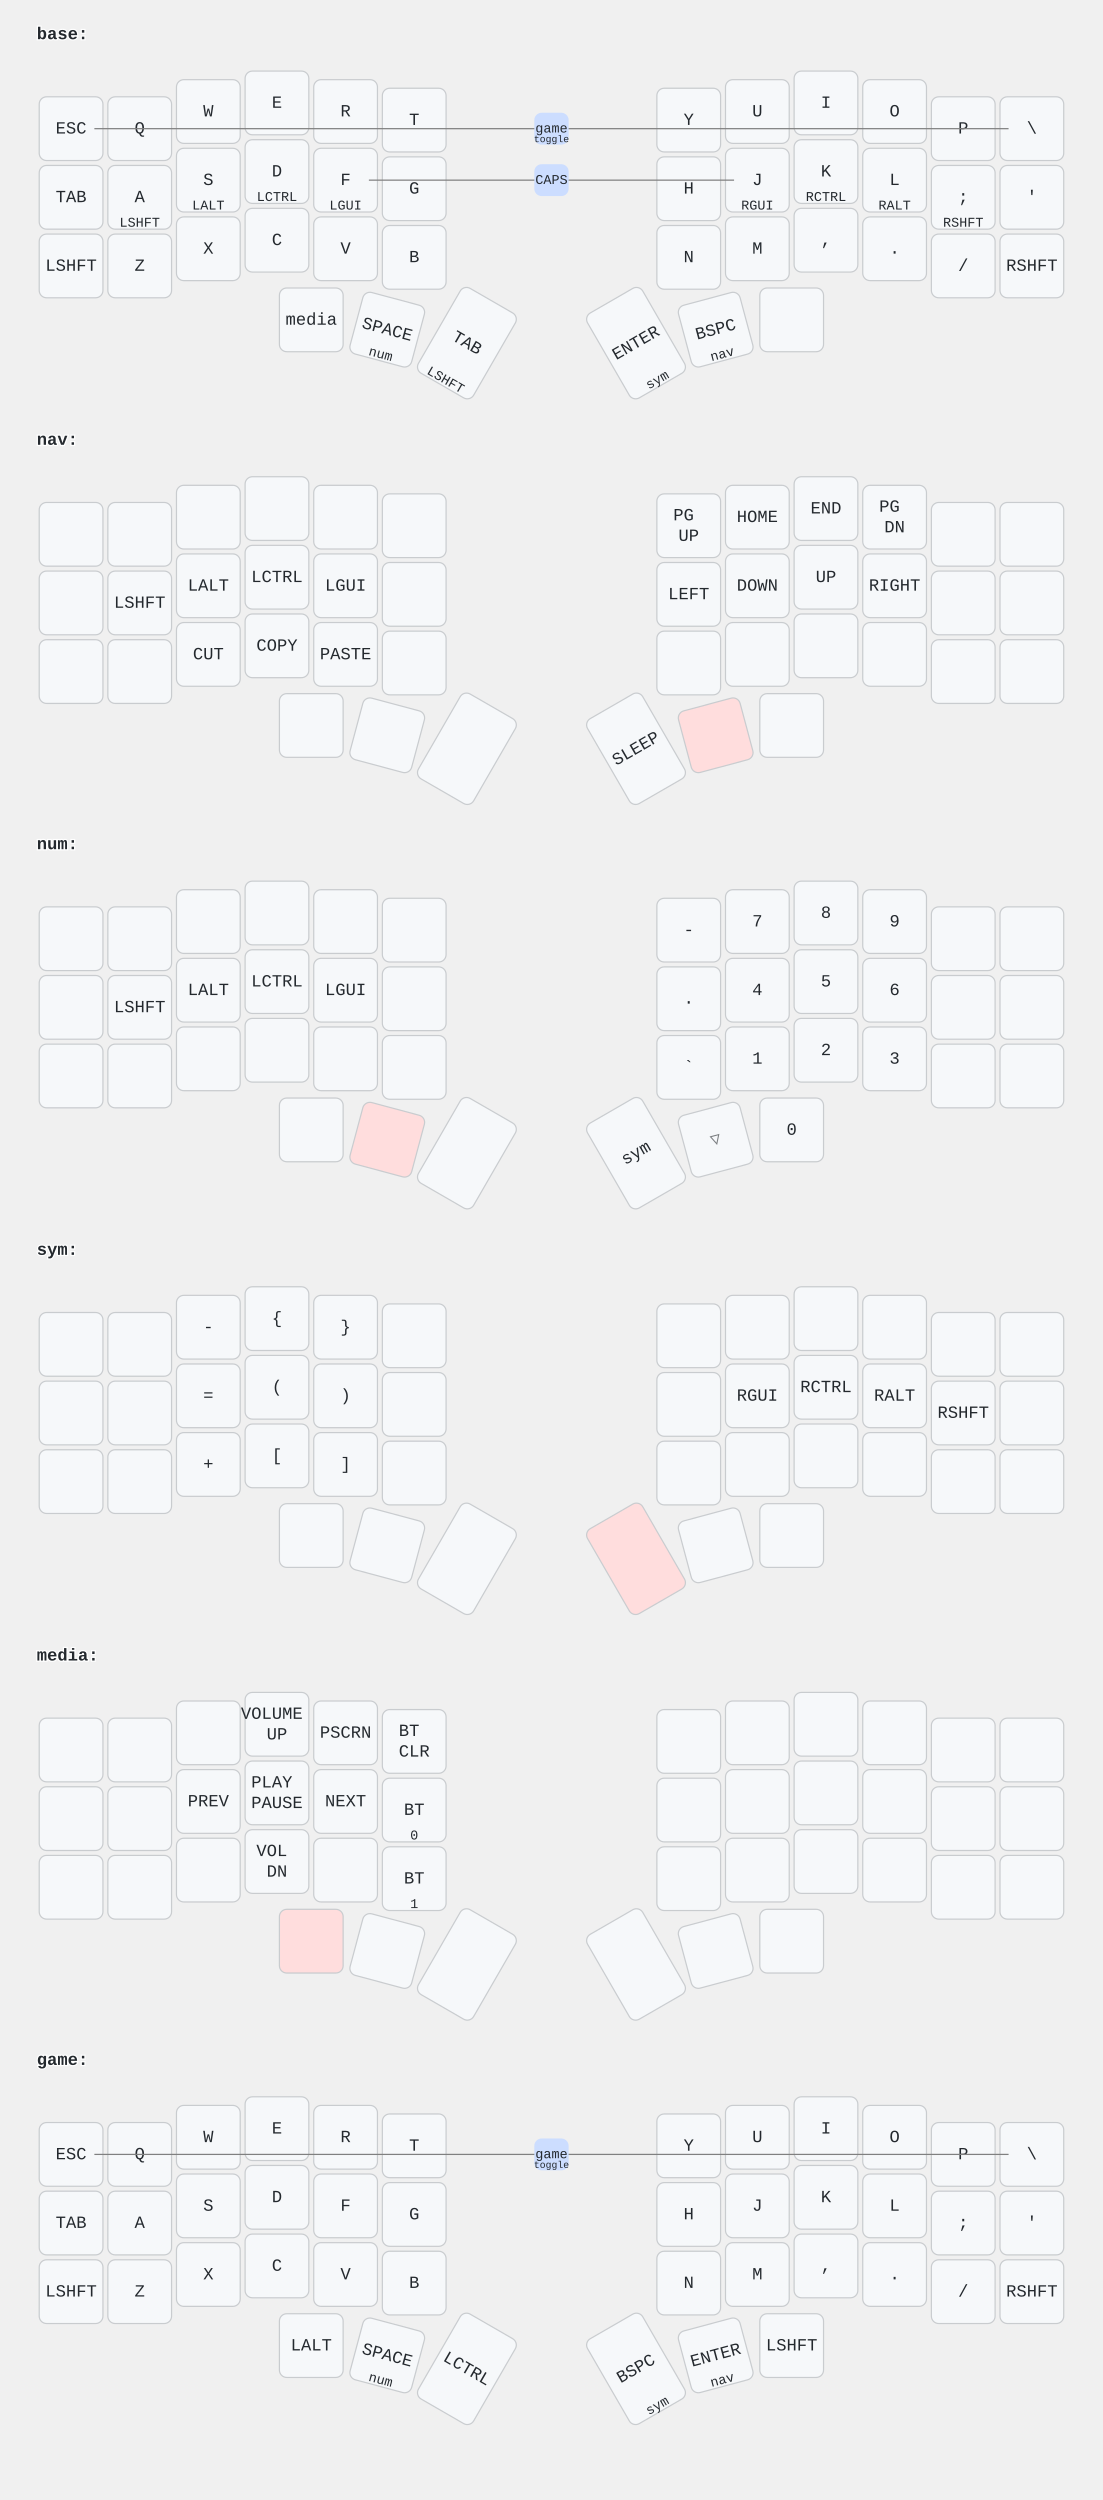
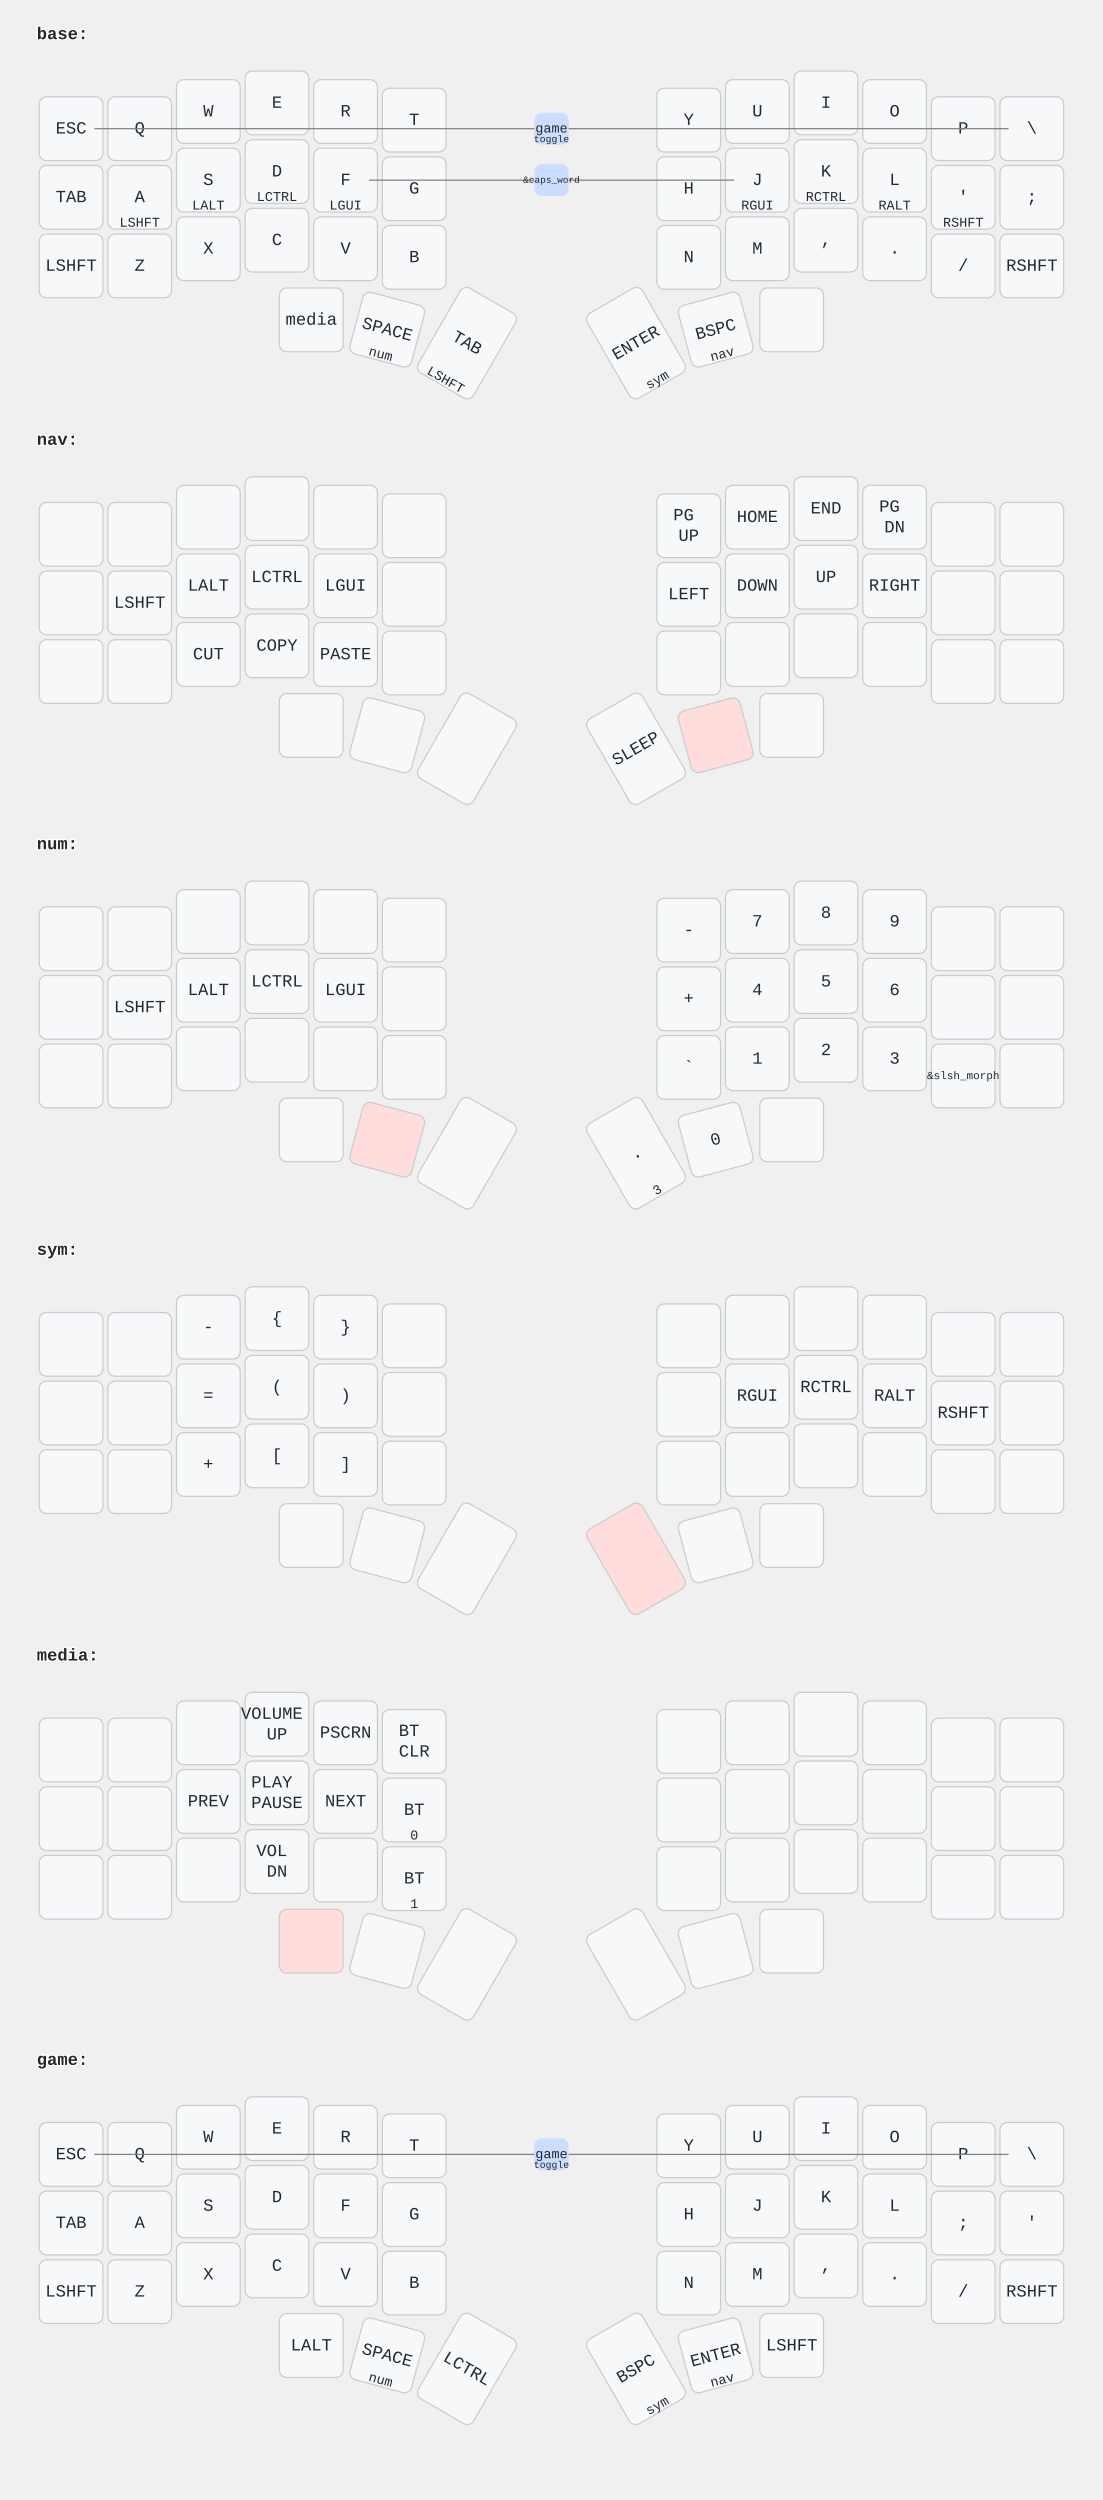
<svg xmlns="http://www.w3.org/2000/svg" width="900" height="2040" viewBox="0 0 900 2040" class="keymap">
  <style>/* inherit to force styles through use tags */
svg path {
    fill: inherit;
}

/* font and background color specifications */
svg.keymap {
    font-family: SFMono-Regular,Consolas,Liberation Mono,Menlo,monospace;
    font-size: 14px;
    font-kerning: normal;
    text-rendering: optimizeLegibility;
    fill: #24292e;
}

/* default key styling */
rect.key {
    fill: #f6f8fa;
    stroke: #c9cccf;
    stroke-width: 1;
}

/* default key side styling, only used is draw_key_sides is set */
rect.side {
    filter: brightness(90%);
}

/* color accent for combo boxes */
rect.combo, rect.combo-separate {
    fill: #cdf;
}

/* color accent for held keys */
rect.held, rect.combo.held {
    fill: #fdd;
}

/* color accent for ghost (optional) keys */
rect.ghost, rect.combo.ghost {
    stroke-dasharray: 4, 4;
    stroke-width: 2;
}

text {
    text-anchor: middle;
    dominant-baseline: middle;
}

/* styling for layer labels */
text.label {
    font-weight: bold;
    text-anchor: start;
    stroke: white;
    stroke-width: 2;
    paint-order: stroke;
}

/* styling for combo tap, and key hold/shifted label text */
text.combo, text.hold, text.shifted {
    font-size: 11px;
}

text.hold {
    text-anchor: middle;
    dominant-baseline: auto;
}

text.shifted {
    text-anchor: middle;
    dominant-baseline: hanging;
}

/* styling for hold/shifted label text in combo box */
text.combo.hold, text.combo.shifted {
    font-size: 8px;
}

/* lighter symbol for transparent keys */
text.trans {
    fill: #7b7e81;
}

/* styling for combo dendrons */
path.combo {
    stroke-width: 1;
    stroke: gray;
    fill: none;
}

/* Start Tabler Icons Cleanup */
/* cannot use height/width with glyphs */
.icon-tabler &gt; path {
    fill: inherit;
    stroke: inherit;
    stroke-width: 2;
}
/* hide tabler's default box */
.icon-tabler &gt; path[stroke="none"][fill="none"] {
    visibility: hidden;
}
/* End Tabler Icons Cleanup */
</style>
  <g transform="translate(30, 0)" class="layer-base">
    <text x="0" y="28" class="label">base:</text>
    <g transform="translate(0, 56)">
      <g transform="translate(28, 49)" class="key keypos-0">
        <rect rx="6" ry="6" x="-26" y="-26" width="52" height="52" class="key" />
        <text x="0" y="0" class="key tap">ESC</text>
      </g>
      <g transform="translate(84, 49)" class="key keypos-1">
        <rect rx="6" ry="6" x="-26" y="-26" width="52" height="52" class="key" />
        <text x="0" y="0" class="key tap">Q</text>
      </g>
      <g transform="translate(140, 35)" class="key keypos-2">
        <rect rx="6" ry="6" x="-26" y="-26" width="52" height="52" class="key" />
        <text x="0" y="0" class="key tap">W</text>
      </g>
      <g transform="translate(196, 28)" class="key keypos-3">
        <rect rx="6" ry="6" x="-26" y="-26" width="52" height="52" class="key" />
        <text x="0" y="0" class="key tap">E</text>
      </g>
      <g transform="translate(252, 35)" class="key keypos-4">
        <rect rx="6" ry="6" x="-26" y="-26" width="52" height="52" class="key" />
        <text x="0" y="0" class="key tap">R</text>
      </g>
      <g transform="translate(308, 42)" class="key keypos-5">
        <rect rx="6" ry="6" x="-26" y="-26" width="52" height="52" class="key" />
        <text x="0" y="0" class="key tap">T</text>
      </g>
      <g transform="translate(532, 42)" class="key keypos-6">
        <rect rx="6" ry="6" x="-26" y="-26" width="52" height="52" class="key" />
        <text x="0" y="0" class="key tap">Y</text>
      </g>
      <g transform="translate(588, 35)" class="key keypos-7">
        <rect rx="6" ry="6" x="-26" y="-26" width="52" height="52" class="key" />
        <text x="0" y="0" class="key tap">U</text>
      </g>
      <g transform="translate(644, 28)" class="key keypos-8">
        <rect rx="6" ry="6" x="-26" y="-26" width="52" height="52" class="key" />
        <text x="0" y="0" class="key tap">I</text>
      </g>
      <g transform="translate(700, 35)" class="key keypos-9">
        <rect rx="6" ry="6" x="-26" y="-26" width="52" height="52" class="key" />
        <text x="0" y="0" class="key tap">O</text>
      </g>
      <g transform="translate(756, 49)" class="key keypos-10">
        <rect rx="6" ry="6" x="-26" y="-26" width="52" height="52" class="key" />
        <text x="0" y="0" class="key tap">P</text>
      </g>
      <g transform="translate(812, 49)" class="key keypos-11">
        <rect rx="6" ry="6" x="-26" y="-26" width="52" height="52" class="key" />
        <text x="0" y="0" class="key tap">\</text>
      </g>
      <g transform="translate(28, 105)" class="key keypos-12">
        <rect rx="6" ry="6" x="-26" y="-26" width="52" height="52" class="key" />
        <text x="0" y="0" class="key tap">TAB</text>
      </g>
      <g transform="translate(84, 105)" class="key keypos-13">
        <rect rx="6" ry="6" x="-26" y="-26" width="52" height="52" class="key" />
        <text x="0" y="0" class="key tap">A</text>
        <text x="0" y="24" class="key hold">LSHFT</text>
      </g>
      <g transform="translate(140, 91)" class="key keypos-14">
        <rect rx="6" ry="6" x="-26" y="-26" width="52" height="52" class="key" />
        <text x="0" y="0" class="key tap">S</text>
        <text x="0" y="24" class="key hold">LALT</text>
      </g>
      <g transform="translate(196, 84)" class="key keypos-15">
        <rect rx="6" ry="6" x="-26" y="-26" width="52" height="52" class="key" />
        <text x="0" y="0" class="key tap">D</text>
        <text x="0" y="24" class="key hold">LCTRL</text>
      </g>
      <g transform="translate(252, 91)" class="key keypos-16">
        <rect rx="6" ry="6" x="-26" y="-26" width="52" height="52" class="key" />
        <text x="0" y="0" class="key tap">F</text>
        <text x="0" y="24" class="key hold">LGUI</text>
      </g>
      <g transform="translate(308, 98)" class="key keypos-17">
        <rect rx="6" ry="6" x="-26" y="-26" width="52" height="52" class="key" />
        <text x="0" y="0" class="key tap">G</text>
      </g>
      <g transform="translate(532, 98)" class="key keypos-18">
        <rect rx="6" ry="6" x="-26" y="-26" width="52" height="52" class="key" />
        <text x="0" y="0" class="key tap">H</text>
      </g>
      <g transform="translate(588, 91)" class="key keypos-19">
        <rect rx="6" ry="6" x="-26" y="-26" width="52" height="52" class="key" />
        <text x="0" y="0" class="key tap">J</text>
        <text x="0" y="24" class="key hold">RGUI</text>
      </g>
      <g transform="translate(644, 84)" class="key keypos-20">
        <rect rx="6" ry="6" x="-26" y="-26" width="52" height="52" class="key" />
        <text x="0" y="0" class="key tap">K</text>
        <text x="0" y="24" class="key hold">RCTRL</text>
      </g>
      <g transform="translate(700, 91)" class="key keypos-21">
        <rect rx="6" ry="6" x="-26" y="-26" width="52" height="52" class="key" />
        <text x="0" y="0" class="key tap">L</text>
        <text x="0" y="24" class="key hold">RALT</text>
      </g>
      <g transform="translate(756, 105)" class="key keypos-22">
        <rect rx="6" ry="6" x="-26" y="-26" width="52" height="52" class="key" />
+         <text x="0" y="0" class="key tap">'</text>
+         <text x="0" y="24" class="key hold">RSHFT</text>
+       </g>
+       <g transform="translate(812, 105)" class="key keypos-23">
+         <rect rx="6" ry="6" x="-26" y="-26" width="52" height="52" class="key" />
        <text x="0" y="0" class="key tap">;</text>
-         <text x="0" y="24" class="key hold">RSHFT</text>
-       </g>
-       <g transform="translate(812, 105)" class="key keypos-23">
-         <rect rx="6" ry="6" x="-26" y="-26" width="52" height="52" class="key" />
-         <text x="0" y="0" class="key tap">'</text>
      </g>
      <g transform="translate(28, 161)" class="key keypos-24">
        <rect rx="6" ry="6" x="-26" y="-26" width="52" height="52" class="key" />
        <text x="0" y="0" class="key tap">LSHFT</text>
      </g>
      <g transform="translate(84, 161)" class="key keypos-25">
        <rect rx="6" ry="6" x="-26" y="-26" width="52" height="52" class="key" />
        <text x="0" y="0" class="key tap">Z</text>
      </g>
      <g transform="translate(140, 147)" class="key keypos-26">
        <rect rx="6" ry="6" x="-26" y="-26" width="52" height="52" class="key" />
        <text x="0" y="0" class="key tap">X</text>
      </g>
      <g transform="translate(196, 140)" class="key keypos-27">
        <rect rx="6" ry="6" x="-26" y="-26" width="52" height="52" class="key" />
        <text x="0" y="0" class="key tap">C</text>
      </g>
      <g transform="translate(252, 147)" class="key keypos-28">
        <rect rx="6" ry="6" x="-26" y="-26" width="52" height="52" class="key" />
        <text x="0" y="0" class="key tap">V</text>
      </g>
      <g transform="translate(308, 154)" class="key keypos-29">
        <rect rx="6" ry="6" x="-26" y="-26" width="52" height="52" class="key" />
        <text x="0" y="0" class="key tap">B</text>
      </g>
      <g transform="translate(532, 154)" class="key keypos-30">
        <rect rx="6" ry="6" x="-26" y="-26" width="52" height="52" class="key" />
        <text x="0" y="0" class="key tap">N</text>
      </g>
      <g transform="translate(588, 147)" class="key keypos-31">
        <rect rx="6" ry="6" x="-26" y="-26" width="52" height="52" class="key" />
        <text x="0" y="0" class="key tap">M</text>
      </g>
      <g transform="translate(644, 140)" class="key keypos-32">
        <rect rx="6" ry="6" x="-26" y="-26" width="52" height="52" class="key" />
        <text x="0" y="0" class="key tap">,</text>
      </g>
      <g transform="translate(700, 147)" class="key keypos-33">
        <rect rx="6" ry="6" x="-26" y="-26" width="52" height="52" class="key" />
        <text x="0" y="0" class="key tap">.</text>
      </g>
      <g transform="translate(756, 161)" class="key keypos-34">
        <rect rx="6" ry="6" x="-26" y="-26" width="52" height="52" class="key" />
        <text x="0" y="0" class="key tap">/</text>
      </g>
      <g transform="translate(812, 161)" class="key keypos-35">
        <rect rx="6" ry="6" x="-26" y="-26" width="52" height="52" class="key" />
        <text x="0" y="0" class="key tap">RSHFT</text>
      </g>
      <g transform="translate(224, 205)" class="key keypos-36">
        <rect rx="6" ry="6" x="-26" y="-26" width="52" height="52" class="key" />
        <text x="0" y="0" class="key tap">media</text>
      </g>
      <g transform="translate(286, 213) rotate(15.0)" class="key keypos-37">
        <rect rx="6" ry="6" x="-26" y="-26" width="52" height="52" class="key" />
        <text x="0" y="0" class="key tap">SPACE</text>
        <text x="0" y="24" class="key hold">num</text>
      </g>
      <g transform="translate(351, 224) rotate(30.0)" class="key keypos-38">
        <rect rx="6" ry="6" x="-26" y="-40" width="52" height="80" class="key" />
        <text x="0" y="0" class="key tap">TAB</text>
        <text x="0" y="38" class="key hold">LSHFT</text>
      </g>
      <g transform="translate(489, 224) rotate(-30.0)" class="key keypos-39">
        <rect rx="6" ry="6" x="-26" y="-40" width="52" height="80" class="key" />
        <text x="0" y="0" class="key tap">ENTER</text>
        <text x="0" y="38" class="key hold">sym</text>
      </g>
      <g transform="translate(554, 213) rotate(-15.0)" class="key keypos-40">
        <rect rx="6" ry="6" x="-26" y="-26" width="52" height="52" class="key" />
        <text x="0" y="0" class="key tap">BSPC</text>
        <text x="0" y="24" class="key hold">nav</text>
      </g>
      <g transform="translate(616, 205)" class="key keypos-41">
        <rect rx="6" ry="6" x="-26" y="-26" width="52" height="52" class="key" />
      </g>
      <g class="combo combopos-0">
        <path d="M420,91 l-149,0" class="combo" />
        <path d="M420,91 l149,0" class="combo" />
        <rect rx="6" ry="6" x="406" y="78" width="28" height="26" class="combo" />
-         <text x="420" y="91" class="combo tap">CAPS</text>
+         <text x="420" y="91" class="combo tap">
+           <tspan style="font-size: 70%">&amp;caps_word</tspan>
+         </text>
      </g>
      <g class="combo combopos-1">
        <path d="M420,49 l-373,0" class="combo" />
        <path d="M420,49 l373,0" class="combo" />
        <rect rx="6" ry="6" x="406" y="36" width="28" height="26" class="combo" />
        <text x="420" y="49" class="combo tap">game</text>
        <text x="420" y="60" class="combo hold">toggle</text>
      </g>
    </g>
  </g>
  <g transform="translate(30, 331)" class="layer-nav">
    <text x="0" y="28" class="label">nav:</text>
    <g transform="translate(0, 56)">
      <g transform="translate(28, 49)" class="key keypos-0">
        <rect rx="6" ry="6" x="-26" y="-26" width="52" height="52" class="key" />
      </g>
      <g transform="translate(84, 49)" class="key keypos-1">
        <rect rx="6" ry="6" x="-26" y="-26" width="52" height="52" class="key" />
      </g>
      <g transform="translate(140, 35)" class="key keypos-2">
        <rect rx="6" ry="6" x="-26" y="-26" width="52" height="52" class="key" />
      </g>
      <g transform="translate(196, 28)" class="key keypos-3">
        <rect rx="6" ry="6" x="-26" y="-26" width="52" height="52" class="key" />
      </g>
      <g transform="translate(252, 35)" class="key keypos-4">
        <rect rx="6" ry="6" x="-26" y="-26" width="52" height="52" class="key" />
      </g>
      <g transform="translate(308, 42)" class="key keypos-5">
        <rect rx="6" ry="6" x="-26" y="-26" width="52" height="52" class="key" />
      </g>
      <g transform="translate(532, 42)" class="key keypos-6">
        <rect rx="6" ry="6" x="-26" y="-26" width="52" height="52" class="key" />
        <text x="0" y="0" class="key tap">
          <tspan x="0" dy="-0.6em">PG</tspan>
          <tspan x="0" dy="1.2em">UP</tspan>
        </text>
      </g>
      <g transform="translate(588, 35)" class="key keypos-7">
        <rect rx="6" ry="6" x="-26" y="-26" width="52" height="52" class="key" />
        <text x="0" y="0" class="key tap">HOME</text>
      </g>
      <g transform="translate(644, 28)" class="key keypos-8">
        <rect rx="6" ry="6" x="-26" y="-26" width="52" height="52" class="key" />
        <text x="0" y="0" class="key tap">END</text>
      </g>
      <g transform="translate(700, 35)" class="key keypos-9">
        <rect rx="6" ry="6" x="-26" y="-26" width="52" height="52" class="key" />
        <text x="0" y="0" class="key tap">
          <tspan x="0" dy="-0.6em">PG</tspan>
          <tspan x="0" dy="1.2em">DN</tspan>
        </text>
      </g>
      <g transform="translate(756, 49)" class="key keypos-10">
        <rect rx="6" ry="6" x="-26" y="-26" width="52" height="52" class="key" />
      </g>
      <g transform="translate(812, 49)" class="key keypos-11">
        <rect rx="6" ry="6" x="-26" y="-26" width="52" height="52" class="key" />
      </g>
      <g transform="translate(28, 105)" class="key keypos-12">
        <rect rx="6" ry="6" x="-26" y="-26" width="52" height="52" class="key" />
      </g>
      <g transform="translate(84, 105)" class="key keypos-13">
        <rect rx="6" ry="6" x="-26" y="-26" width="52" height="52" class="key" />
        <text x="0" y="0" class="key tap">LSHFT</text>
      </g>
      <g transform="translate(140, 91)" class="key keypos-14">
        <rect rx="6" ry="6" x="-26" y="-26" width="52" height="52" class="key" />
        <text x="0" y="0" class="key tap">LALT</text>
      </g>
      <g transform="translate(196, 84)" class="key keypos-15">
        <rect rx="6" ry="6" x="-26" y="-26" width="52" height="52" class="key" />
        <text x="0" y="0" class="key tap">LCTRL</text>
      </g>
      <g transform="translate(252, 91)" class="key keypos-16">
        <rect rx="6" ry="6" x="-26" y="-26" width="52" height="52" class="key" />
        <text x="0" y="0" class="key tap">LGUI</text>
      </g>
      <g transform="translate(308, 98)" class="key keypos-17">
        <rect rx="6" ry="6" x="-26" y="-26" width="52" height="52" class="key" />
      </g>
      <g transform="translate(532, 98)" class="key keypos-18">
        <rect rx="6" ry="6" x="-26" y="-26" width="52" height="52" class="key" />
        <text x="0" y="0" class="key tap">LEFT</text>
      </g>
      <g transform="translate(588, 91)" class="key keypos-19">
        <rect rx="6" ry="6" x="-26" y="-26" width="52" height="52" class="key" />
        <text x="0" y="0" class="key tap">DOWN</text>
      </g>
      <g transform="translate(644, 84)" class="key keypos-20">
        <rect rx="6" ry="6" x="-26" y="-26" width="52" height="52" class="key" />
        <text x="0" y="0" class="key tap">UP</text>
      </g>
      <g transform="translate(700, 91)" class="key keypos-21">
        <rect rx="6" ry="6" x="-26" y="-26" width="52" height="52" class="key" />
        <text x="0" y="0" class="key tap">RIGHT</text>
      </g>
      <g transform="translate(756, 105)" class="key keypos-22">
        <rect rx="6" ry="6" x="-26" y="-26" width="52" height="52" class="key" />
      </g>
      <g transform="translate(812, 105)" class="key keypos-23">
        <rect rx="6" ry="6" x="-26" y="-26" width="52" height="52" class="key" />
      </g>
      <g transform="translate(28, 161)" class="key keypos-24">
        <rect rx="6" ry="6" x="-26" y="-26" width="52" height="52" class="key" />
      </g>
      <g transform="translate(84, 161)" class="key keypos-25">
        <rect rx="6" ry="6" x="-26" y="-26" width="52" height="52" class="key" />
      </g>
      <g transform="translate(140, 147)" class="key keypos-26">
        <rect rx="6" ry="6" x="-26" y="-26" width="52" height="52" class="key" />
        <text x="0" y="0" class="key tap">CUT</text>
      </g>
      <g transform="translate(196, 140)" class="key keypos-27">
        <rect rx="6" ry="6" x="-26" y="-26" width="52" height="52" class="key" />
        <text x="0" y="0" class="key tap">COPY</text>
      </g>
      <g transform="translate(252, 147)" class="key keypos-28">
        <rect rx="6" ry="6" x="-26" y="-26" width="52" height="52" class="key" />
        <text x="0" y="0" class="key tap">PASTE</text>
      </g>
      <g transform="translate(308, 154)" class="key keypos-29">
        <rect rx="6" ry="6" x="-26" y="-26" width="52" height="52" class="key" />
      </g>
      <g transform="translate(532, 154)" class="key keypos-30">
        <rect rx="6" ry="6" x="-26" y="-26" width="52" height="52" class="key" />
      </g>
      <g transform="translate(588, 147)" class="key keypos-31">
        <rect rx="6" ry="6" x="-26" y="-26" width="52" height="52" class="key" />
      </g>
      <g transform="translate(644, 140)" class="key keypos-32">
        <rect rx="6" ry="6" x="-26" y="-26" width="52" height="52" class="key" />
      </g>
      <g transform="translate(700, 147)" class="key keypos-33">
        <rect rx="6" ry="6" x="-26" y="-26" width="52" height="52" class="key" />
      </g>
      <g transform="translate(756, 161)" class="key keypos-34">
        <rect rx="6" ry="6" x="-26" y="-26" width="52" height="52" class="key" />
      </g>
      <g transform="translate(812, 161)" class="key keypos-35">
        <rect rx="6" ry="6" x="-26" y="-26" width="52" height="52" class="key" />
      </g>
      <g transform="translate(224, 205)" class="key keypos-36">
        <rect rx="6" ry="6" x="-26" y="-26" width="52" height="52" class="key" />
      </g>
      <g transform="translate(286, 213) rotate(15.0)" class="key keypos-37">
        <rect rx="6" ry="6" x="-26" y="-26" width="52" height="52" class="key" />
      </g>
      <g transform="translate(351, 224) rotate(30.0)" class="key keypos-38">
        <rect rx="6" ry="6" x="-26" y="-40" width="52" height="80" class="key" />
      </g>
      <g transform="translate(489, 224) rotate(-30.0)" class="key keypos-39">
        <rect rx="6" ry="6" x="-26" y="-40" width="52" height="80" class="key" />
        <text x="0" y="0" class="key tap">SLEEP</text>
      </g>
      <g transform="translate(554, 213) rotate(-15.0)" class="key held keypos-40">
        <rect rx="6" ry="6" x="-26" y="-26" width="52" height="52" class="key held" />
      </g>
      <g transform="translate(616, 205)" class="key keypos-41">
        <rect rx="6" ry="6" x="-26" y="-26" width="52" height="52" class="key" />
      </g>
    </g>
  </g>
  <g transform="translate(30, 661)" class="layer-num">
    <text x="0" y="28" class="label">num:</text>
    <g transform="translate(0, 56)">
      <g transform="translate(28, 49)" class="key keypos-0">
        <rect rx="6" ry="6" x="-26" y="-26" width="52" height="52" class="key" />
      </g>
      <g transform="translate(84, 49)" class="key keypos-1">
        <rect rx="6" ry="6" x="-26" y="-26" width="52" height="52" class="key" />
      </g>
      <g transform="translate(140, 35)" class="key keypos-2">
        <rect rx="6" ry="6" x="-26" y="-26" width="52" height="52" class="key" />
      </g>
      <g transform="translate(196, 28)" class="key keypos-3">
        <rect rx="6" ry="6" x="-26" y="-26" width="52" height="52" class="key" />
      </g>
      <g transform="translate(252, 35)" class="key keypos-4">
        <rect rx="6" ry="6" x="-26" y="-26" width="52" height="52" class="key" />
      </g>
      <g transform="translate(308, 42)" class="key keypos-5">
        <rect rx="6" ry="6" x="-26" y="-26" width="52" height="52" class="key" />
      </g>
      <g transform="translate(532, 42)" class="key keypos-6">
        <rect rx="6" ry="6" x="-26" y="-26" width="52" height="52" class="key" />
        <text x="0" y="0" class="key tap">-</text>
      </g>
      <g transform="translate(588, 35)" class="key keypos-7">
        <rect rx="6" ry="6" x="-26" y="-26" width="52" height="52" class="key" />
        <text x="0" y="0" class="key tap">7</text>
      </g>
      <g transform="translate(644, 28)" class="key keypos-8">
        <rect rx="6" ry="6" x="-26" y="-26" width="52" height="52" class="key" />
        <text x="0" y="0" class="key tap">8</text>
      </g>
      <g transform="translate(700, 35)" class="key keypos-9">
        <rect rx="6" ry="6" x="-26" y="-26" width="52" height="52" class="key" />
        <text x="0" y="0" class="key tap">9</text>
      </g>
      <g transform="translate(756, 49)" class="key keypos-10">
        <rect rx="6" ry="6" x="-26" y="-26" width="52" height="52" class="key" />
      </g>
      <g transform="translate(812, 49)" class="key keypos-11">
        <rect rx="6" ry="6" x="-26" y="-26" width="52" height="52" class="key" />
      </g>
      <g transform="translate(28, 105)" class="key keypos-12">
        <rect rx="6" ry="6" x="-26" y="-26" width="52" height="52" class="key" />
      </g>
      <g transform="translate(84, 105)" class="key keypos-13">
        <rect rx="6" ry="6" x="-26" y="-26" width="52" height="52" class="key" />
        <text x="0" y="0" class="key tap">LSHFT</text>
      </g>
      <g transform="translate(140, 91)" class="key keypos-14">
        <rect rx="6" ry="6" x="-26" y="-26" width="52" height="52" class="key" />
        <text x="0" y="0" class="key tap">LALT</text>
      </g>
      <g transform="translate(196, 84)" class="key keypos-15">
        <rect rx="6" ry="6" x="-26" y="-26" width="52" height="52" class="key" />
        <text x="0" y="0" class="key tap">LCTRL</text>
      </g>
      <g transform="translate(252, 91)" class="key keypos-16">
        <rect rx="6" ry="6" x="-26" y="-26" width="52" height="52" class="key" />
        <text x="0" y="0" class="key tap">LGUI</text>
      </g>
      <g transform="translate(308, 98)" class="key keypos-17">
        <rect rx="6" ry="6" x="-26" y="-26" width="52" height="52" class="key" />
      </g>
      <g transform="translate(532, 98)" class="key keypos-18">
        <rect rx="6" ry="6" x="-26" y="-26" width="52" height="52" class="key" />
-         <text x="0" y="0" class="key tap">.</text>
+         <text x="0" y="0" class="key tap">+</text>
      </g>
      <g transform="translate(588, 91)" class="key keypos-19">
        <rect rx="6" ry="6" x="-26" y="-26" width="52" height="52" class="key" />
        <text x="0" y="0" class="key tap">4</text>
      </g>
      <g transform="translate(644, 84)" class="key keypos-20">
        <rect rx="6" ry="6" x="-26" y="-26" width="52" height="52" class="key" />
        <text x="0" y="0" class="key tap">5</text>
      </g>
      <g transform="translate(700, 91)" class="key keypos-21">
        <rect rx="6" ry="6" x="-26" y="-26" width="52" height="52" class="key" />
        <text x="0" y="0" class="key tap">6</text>
      </g>
      <g transform="translate(756, 105)" class="key keypos-22">
        <rect rx="6" ry="6" x="-26" y="-26" width="52" height="52" class="key" />
      </g>
      <g transform="translate(812, 105)" class="key keypos-23">
        <rect rx="6" ry="6" x="-26" y="-26" width="52" height="52" class="key" />
      </g>
      <g transform="translate(28, 161)" class="key keypos-24">
        <rect rx="6" ry="6" x="-26" y="-26" width="52" height="52" class="key" />
      </g>
      <g transform="translate(84, 161)" class="key keypos-25">
        <rect rx="6" ry="6" x="-26" y="-26" width="52" height="52" class="key" />
      </g>
      <g transform="translate(140, 147)" class="key keypos-26">
        <rect rx="6" ry="6" x="-26" y="-26" width="52" height="52" class="key" />
      </g>
      <g transform="translate(196, 140)" class="key keypos-27">
        <rect rx="6" ry="6" x="-26" y="-26" width="52" height="52" class="key" />
      </g>
      <g transform="translate(252, 147)" class="key keypos-28">
        <rect rx="6" ry="6" x="-26" y="-26" width="52" height="52" class="key" />
      </g>
      <g transform="translate(308, 154)" class="key keypos-29">
        <rect rx="6" ry="6" x="-26" y="-26" width="52" height="52" class="key" />
      </g>
      <g transform="translate(532, 154)" class="key keypos-30">
        <rect rx="6" ry="6" x="-26" y="-26" width="52" height="52" class="key" />
        <text x="0" y="0" class="key tap">`</text>
      </g>
      <g transform="translate(588, 147)" class="key keypos-31">
        <rect rx="6" ry="6" x="-26" y="-26" width="52" height="52" class="key" />
        <text x="0" y="0" class="key tap">1</text>
      </g>
      <g transform="translate(644, 140)" class="key keypos-32">
        <rect rx="6" ry="6" x="-26" y="-26" width="52" height="52" class="key" />
        <text x="0" y="0" class="key tap">2</text>
      </g>
      <g transform="translate(700, 147)" class="key keypos-33">
        <rect rx="6" ry="6" x="-26" y="-26" width="52" height="52" class="key" />
        <text x="0" y="0" class="key tap">3</text>
      </g>
      <g transform="translate(756, 161)" class="key keypos-34">
        <rect rx="6" ry="6" x="-26" y="-26" width="52" height="52" class="key" />
+         <text x="0" y="0" class="key tap">
+           <tspan style="font-size: 64%">&amp;slsh_morph</tspan>
+         </text>
      </g>
      <g transform="translate(812, 161)" class="key keypos-35">
        <rect rx="6" ry="6" x="-26" y="-26" width="52" height="52" class="key" />
      </g>
      <g transform="translate(224, 205)" class="key keypos-36">
        <rect rx="6" ry="6" x="-26" y="-26" width="52" height="52" class="key" />
      </g>
      <g transform="translate(286, 213) rotate(15.0)" class="key held keypos-37">
        <rect rx="6" ry="6" x="-26" y="-26" width="52" height="52" class="key held" />
      </g>
      <g transform="translate(351, 224) rotate(30.0)" class="key keypos-38">
        <rect rx="6" ry="6" x="-26" y="-40" width="52" height="80" class="key" />
      </g>
      <g transform="translate(489, 224) rotate(-30.0)" class="key keypos-39">
        <rect rx="6" ry="6" x="-26" y="-40" width="52" height="80" class="key" />
-         <text x="0" y="0" class="key tap">sym</text>
-       </g>
-       <g transform="translate(554, 213) rotate(-15.0)" class="key trans keypos-40">
-         <rect rx="6" ry="6" x="-26" y="-26" width="52" height="52" class="key trans" />
-         <text x="0" y="0" class="key trans tap">▽</text>
+         <text x="0" y="0" class="key tap">.</text>
+         <text x="0" y="38" class="key hold">3</text>
+       </g>
+       <g transform="translate(554, 213) rotate(-15.0)" class="key keypos-40">
+         <rect rx="6" ry="6" x="-26" y="-26" width="52" height="52" class="key" />
+         <text x="0" y="0" class="key tap">0</text>
      </g>
      <g transform="translate(616, 205)" class="key keypos-41">
        <rect rx="6" ry="6" x="-26" y="-26" width="52" height="52" class="key" />
-         <text x="0" y="0" class="key tap">0</text>
      </g>
    </g>
  </g>
  <g transform="translate(30, 992)" class="layer-sym">
    <text x="0" y="28" class="label">sym:</text>
    <g transform="translate(0, 56)">
      <g transform="translate(28, 49)" class="key keypos-0">
        <rect rx="6" ry="6" x="-26" y="-26" width="52" height="52" class="key" />
      </g>
      <g transform="translate(84, 49)" class="key keypos-1">
        <rect rx="6" ry="6" x="-26" y="-26" width="52" height="52" class="key" />
      </g>
      <g transform="translate(140, 35)" class="key keypos-2">
        <rect rx="6" ry="6" x="-26" y="-26" width="52" height="52" class="key" />
        <text x="0" y="0" class="key tap">-</text>
      </g>
      <g transform="translate(196, 28)" class="key keypos-3">
        <rect rx="6" ry="6" x="-26" y="-26" width="52" height="52" class="key" />
        <text x="0" y="0" class="key tap">{</text>
      </g>
      <g transform="translate(252, 35)" class="key keypos-4">
        <rect rx="6" ry="6" x="-26" y="-26" width="52" height="52" class="key" />
        <text x="0" y="0" class="key tap">}</text>
      </g>
      <g transform="translate(308, 42)" class="key keypos-5">
        <rect rx="6" ry="6" x="-26" y="-26" width="52" height="52" class="key" />
      </g>
      <g transform="translate(532, 42)" class="key keypos-6">
        <rect rx="6" ry="6" x="-26" y="-26" width="52" height="52" class="key" />
      </g>
      <g transform="translate(588, 35)" class="key keypos-7">
        <rect rx="6" ry="6" x="-26" y="-26" width="52" height="52" class="key" />
      </g>
      <g transform="translate(644, 28)" class="key keypos-8">
        <rect rx="6" ry="6" x="-26" y="-26" width="52" height="52" class="key" />
      </g>
      <g transform="translate(700, 35)" class="key keypos-9">
        <rect rx="6" ry="6" x="-26" y="-26" width="52" height="52" class="key" />
      </g>
      <g transform="translate(756, 49)" class="key keypos-10">
        <rect rx="6" ry="6" x="-26" y="-26" width="52" height="52" class="key" />
      </g>
      <g transform="translate(812, 49)" class="key keypos-11">
        <rect rx="6" ry="6" x="-26" y="-26" width="52" height="52" class="key" />
      </g>
      <g transform="translate(28, 105)" class="key keypos-12">
        <rect rx="6" ry="6" x="-26" y="-26" width="52" height="52" class="key" />
      </g>
      <g transform="translate(84, 105)" class="key keypos-13">
        <rect rx="6" ry="6" x="-26" y="-26" width="52" height="52" class="key" />
      </g>
      <g transform="translate(140, 91)" class="key keypos-14">
        <rect rx="6" ry="6" x="-26" y="-26" width="52" height="52" class="key" />
        <text x="0" y="0" class="key tap">=</text>
      </g>
      <g transform="translate(196, 84)" class="key keypos-15">
        <rect rx="6" ry="6" x="-26" y="-26" width="52" height="52" class="key" />
        <text x="0" y="0" class="key tap">(</text>
      </g>
      <g transform="translate(252, 91)" class="key keypos-16">
        <rect rx="6" ry="6" x="-26" y="-26" width="52" height="52" class="key" />
        <text x="0" y="0" class="key tap">)</text>
      </g>
      <g transform="translate(308, 98)" class="key keypos-17">
        <rect rx="6" ry="6" x="-26" y="-26" width="52" height="52" class="key" />
      </g>
      <g transform="translate(532, 98)" class="key keypos-18">
        <rect rx="6" ry="6" x="-26" y="-26" width="52" height="52" class="key" />
      </g>
      <g transform="translate(588, 91)" class="key keypos-19">
        <rect rx="6" ry="6" x="-26" y="-26" width="52" height="52" class="key" />
        <text x="0" y="0" class="key tap">RGUI</text>
      </g>
      <g transform="translate(644, 84)" class="key keypos-20">
        <rect rx="6" ry="6" x="-26" y="-26" width="52" height="52" class="key" />
        <text x="0" y="0" class="key tap">RCTRL</text>
      </g>
      <g transform="translate(700, 91)" class="key keypos-21">
        <rect rx="6" ry="6" x="-26" y="-26" width="52" height="52" class="key" />
        <text x="0" y="0" class="key tap">RALT</text>
      </g>
      <g transform="translate(756, 105)" class="key keypos-22">
        <rect rx="6" ry="6" x="-26" y="-26" width="52" height="52" class="key" />
        <text x="0" y="0" class="key tap">RSHFT</text>
      </g>
      <g transform="translate(812, 105)" class="key keypos-23">
        <rect rx="6" ry="6" x="-26" y="-26" width="52" height="52" class="key" />
      </g>
      <g transform="translate(28, 161)" class="key keypos-24">
        <rect rx="6" ry="6" x="-26" y="-26" width="52" height="52" class="key" />
      </g>
      <g transform="translate(84, 161)" class="key keypos-25">
        <rect rx="6" ry="6" x="-26" y="-26" width="52" height="52" class="key" />
      </g>
      <g transform="translate(140, 147)" class="key keypos-26">
        <rect rx="6" ry="6" x="-26" y="-26" width="52" height="52" class="key" />
        <text x="0" y="0" class="key tap">+</text>
      </g>
      <g transform="translate(196, 140)" class="key keypos-27">
        <rect rx="6" ry="6" x="-26" y="-26" width="52" height="52" class="key" />
        <text x="0" y="0" class="key tap">[</text>
      </g>
      <g transform="translate(252, 147)" class="key keypos-28">
        <rect rx="6" ry="6" x="-26" y="-26" width="52" height="52" class="key" />
        <text x="0" y="0" class="key tap">]</text>
      </g>
      <g transform="translate(308, 154)" class="key keypos-29">
        <rect rx="6" ry="6" x="-26" y="-26" width="52" height="52" class="key" />
      </g>
      <g transform="translate(532, 154)" class="key keypos-30">
        <rect rx="6" ry="6" x="-26" y="-26" width="52" height="52" class="key" />
      </g>
      <g transform="translate(588, 147)" class="key keypos-31">
        <rect rx="6" ry="6" x="-26" y="-26" width="52" height="52" class="key" />
      </g>
      <g transform="translate(644, 140)" class="key keypos-32">
        <rect rx="6" ry="6" x="-26" y="-26" width="52" height="52" class="key" />
      </g>
      <g transform="translate(700, 147)" class="key keypos-33">
        <rect rx="6" ry="6" x="-26" y="-26" width="52" height="52" class="key" />
      </g>
      <g transform="translate(756, 161)" class="key keypos-34">
        <rect rx="6" ry="6" x="-26" y="-26" width="52" height="52" class="key" />
      </g>
      <g transform="translate(812, 161)" class="key keypos-35">
        <rect rx="6" ry="6" x="-26" y="-26" width="52" height="52" class="key" />
      </g>
      <g transform="translate(224, 205)" class="key keypos-36">
        <rect rx="6" ry="6" x="-26" y="-26" width="52" height="52" class="key" />
      </g>
      <g transform="translate(286, 213) rotate(15.0)" class="key keypos-37">
        <rect rx="6" ry="6" x="-26" y="-26" width="52" height="52" class="key" />
      </g>
      <g transform="translate(351, 224) rotate(30.0)" class="key keypos-38">
        <rect rx="6" ry="6" x="-26" y="-40" width="52" height="80" class="key" />
      </g>
      <g transform="translate(489, 224) rotate(-30.0)" class="key held keypos-39">
        <rect rx="6" ry="6" x="-26" y="-40" width="52" height="80" class="key held" />
      </g>
      <g transform="translate(554, 213) rotate(-15.0)" class="key keypos-40">
        <rect rx="6" ry="6" x="-26" y="-26" width="52" height="52" class="key" />
      </g>
      <g transform="translate(616, 205)" class="key keypos-41">
        <rect rx="6" ry="6" x="-26" y="-26" width="52" height="52" class="key" />
      </g>
    </g>
  </g>
  <g transform="translate(30, 1323)" class="layer-media">
    <text x="0" y="28" class="label">media:</text>
    <g transform="translate(0, 56)">
      <g transform="translate(28, 49)" class="key keypos-0">
        <rect rx="6" ry="6" x="-26" y="-26" width="52" height="52" class="key" />
      </g>
      <g transform="translate(84, 49)" class="key keypos-1">
        <rect rx="6" ry="6" x="-26" y="-26" width="52" height="52" class="key" />
      </g>
      <g transform="translate(140, 35)" class="key keypos-2">
        <rect rx="6" ry="6" x="-26" y="-26" width="52" height="52" class="key" />
      </g>
      <g transform="translate(196, 28)" class="key keypos-3">
        <rect rx="6" ry="6" x="-26" y="-26" width="52" height="52" class="key" />
        <text x="0" y="0" class="key tap">
          <tspan x="0" dy="-0.6em">VOLUME</tspan>
          <tspan x="0" dy="1.2em">UP</tspan>
        </text>
      </g>
      <g transform="translate(252, 35)" class="key keypos-4">
        <rect rx="6" ry="6" x="-26" y="-26" width="52" height="52" class="key" />
        <text x="0" y="0" class="key tap">PSCRN</text>
      </g>
      <g transform="translate(308, 42)" class="key keypos-5">
        <rect rx="6" ry="6" x="-26" y="-26" width="52" height="52" class="key" />
        <text x="0" y="0" class="key tap">
          <tspan x="0" dy="-0.6em">BT</tspan>
          <tspan x="0" dy="1.2em">CLR</tspan>
        </text>
      </g>
      <g transform="translate(532, 42)" class="key keypos-6">
        <rect rx="6" ry="6" x="-26" y="-26" width="52" height="52" class="key" />
      </g>
      <g transform="translate(588, 35)" class="key keypos-7">
        <rect rx="6" ry="6" x="-26" y="-26" width="52" height="52" class="key" />
      </g>
      <g transform="translate(644, 28)" class="key keypos-8">
        <rect rx="6" ry="6" x="-26" y="-26" width="52" height="52" class="key" />
      </g>
      <g transform="translate(700, 35)" class="key keypos-9">
        <rect rx="6" ry="6" x="-26" y="-26" width="52" height="52" class="key" />
      </g>
      <g transform="translate(756, 49)" class="key keypos-10">
        <rect rx="6" ry="6" x="-26" y="-26" width="52" height="52" class="key" />
      </g>
      <g transform="translate(812, 49)" class="key keypos-11">
        <rect rx="6" ry="6" x="-26" y="-26" width="52" height="52" class="key" />
      </g>
      <g transform="translate(28, 105)" class="key keypos-12">
        <rect rx="6" ry="6" x="-26" y="-26" width="52" height="52" class="key" />
      </g>
      <g transform="translate(84, 105)" class="key keypos-13">
        <rect rx="6" ry="6" x="-26" y="-26" width="52" height="52" class="key" />
      </g>
      <g transform="translate(140, 91)" class="key keypos-14">
        <rect rx="6" ry="6" x="-26" y="-26" width="52" height="52" class="key" />
        <text x="0" y="0" class="key tap">PREV</text>
      </g>
      <g transform="translate(196, 84)" class="key keypos-15">
        <rect rx="6" ry="6" x="-26" y="-26" width="52" height="52" class="key" />
        <text x="0" y="0" class="key tap">
          <tspan x="0" dy="-0.6em">PLAY</tspan>
          <tspan x="0" dy="1.2em">PAUSE</tspan>
        </text>
      </g>
      <g transform="translate(252, 91)" class="key keypos-16">
        <rect rx="6" ry="6" x="-26" y="-26" width="52" height="52" class="key" />
        <text x="0" y="0" class="key tap">NEXT</text>
      </g>
      <g transform="translate(308, 98)" class="key keypos-17">
        <rect rx="6" ry="6" x="-26" y="-26" width="52" height="52" class="key" />
        <text x="0" y="0" class="key tap">BT</text>
        <text x="0" y="24" class="key hold">0</text>
      </g>
      <g transform="translate(532, 98)" class="key keypos-18">
        <rect rx="6" ry="6" x="-26" y="-26" width="52" height="52" class="key" />
      </g>
      <g transform="translate(588, 91)" class="key keypos-19">
        <rect rx="6" ry="6" x="-26" y="-26" width="52" height="52" class="key" />
      </g>
      <g transform="translate(644, 84)" class="key keypos-20">
        <rect rx="6" ry="6" x="-26" y="-26" width="52" height="52" class="key" />
      </g>
      <g transform="translate(700, 91)" class="key keypos-21">
        <rect rx="6" ry="6" x="-26" y="-26" width="52" height="52" class="key" />
      </g>
      <g transform="translate(756, 105)" class="key keypos-22">
        <rect rx="6" ry="6" x="-26" y="-26" width="52" height="52" class="key" />
      </g>
      <g transform="translate(812, 105)" class="key keypos-23">
        <rect rx="6" ry="6" x="-26" y="-26" width="52" height="52" class="key" />
      </g>
      <g transform="translate(28, 161)" class="key keypos-24">
        <rect rx="6" ry="6" x="-26" y="-26" width="52" height="52" class="key" />
      </g>
      <g transform="translate(84, 161)" class="key keypos-25">
        <rect rx="6" ry="6" x="-26" y="-26" width="52" height="52" class="key" />
      </g>
      <g transform="translate(140, 147)" class="key keypos-26">
        <rect rx="6" ry="6" x="-26" y="-26" width="52" height="52" class="key" />
      </g>
      <g transform="translate(196, 140)" class="key keypos-27">
        <rect rx="6" ry="6" x="-26" y="-26" width="52" height="52" class="key" />
        <text x="0" y="0" class="key tap">
          <tspan x="0" dy="-0.6em">VOL</tspan>
          <tspan x="0" dy="1.2em">DN</tspan>
        </text>
      </g>
      <g transform="translate(252, 147)" class="key keypos-28">
        <rect rx="6" ry="6" x="-26" y="-26" width="52" height="52" class="key" />
      </g>
      <g transform="translate(308, 154)" class="key keypos-29">
        <rect rx="6" ry="6" x="-26" y="-26" width="52" height="52" class="key" />
        <text x="0" y="0" class="key tap">BT</text>
        <text x="0" y="24" class="key hold">1</text>
      </g>
      <g transform="translate(532, 154)" class="key keypos-30">
        <rect rx="6" ry="6" x="-26" y="-26" width="52" height="52" class="key" />
      </g>
      <g transform="translate(588, 147)" class="key keypos-31">
        <rect rx="6" ry="6" x="-26" y="-26" width="52" height="52" class="key" />
      </g>
      <g transform="translate(644, 140)" class="key keypos-32">
        <rect rx="6" ry="6" x="-26" y="-26" width="52" height="52" class="key" />
      </g>
      <g transform="translate(700, 147)" class="key keypos-33">
        <rect rx="6" ry="6" x="-26" y="-26" width="52" height="52" class="key" />
      </g>
      <g transform="translate(756, 161)" class="key keypos-34">
        <rect rx="6" ry="6" x="-26" y="-26" width="52" height="52" class="key" />
      </g>
      <g transform="translate(812, 161)" class="key keypos-35">
        <rect rx="6" ry="6" x="-26" y="-26" width="52" height="52" class="key" />
      </g>
      <g transform="translate(224, 205)" class="key held keypos-36">
        <rect rx="6" ry="6" x="-26" y="-26" width="52" height="52" class="key held" />
      </g>
      <g transform="translate(286, 213) rotate(15.0)" class="key keypos-37">
        <rect rx="6" ry="6" x="-26" y="-26" width="52" height="52" class="key" />
      </g>
      <g transform="translate(351, 224) rotate(30.0)" class="key keypos-38">
        <rect rx="6" ry="6" x="-26" y="-40" width="52" height="80" class="key" />
      </g>
      <g transform="translate(489, 224) rotate(-30.0)" class="key keypos-39">
        <rect rx="6" ry="6" x="-26" y="-40" width="52" height="80" class="key" />
      </g>
      <g transform="translate(554, 213) rotate(-15.0)" class="key keypos-40">
        <rect rx="6" ry="6" x="-26" y="-26" width="52" height="52" class="key" />
      </g>
      <g transform="translate(616, 205)" class="key keypos-41">
        <rect rx="6" ry="6" x="-26" y="-26" width="52" height="52" class="key" />
      </g>
    </g>
  </g>
  <g transform="translate(30, 1653)" class="layer-game">
    <text x="0" y="28" class="label">game:</text>
    <g transform="translate(0, 56)">
      <g transform="translate(28, 49)" class="key keypos-0">
        <rect rx="6" ry="6" x="-26" y="-26" width="52" height="52" class="key" />
        <text x="0" y="0" class="key tap">ESC</text>
      </g>
      <g transform="translate(84, 49)" class="key keypos-1">
        <rect rx="6" ry="6" x="-26" y="-26" width="52" height="52" class="key" />
        <text x="0" y="0" class="key tap">Q</text>
      </g>
      <g transform="translate(140, 35)" class="key keypos-2">
        <rect rx="6" ry="6" x="-26" y="-26" width="52" height="52" class="key" />
        <text x="0" y="0" class="key tap">W</text>
      </g>
      <g transform="translate(196, 28)" class="key keypos-3">
        <rect rx="6" ry="6" x="-26" y="-26" width="52" height="52" class="key" />
        <text x="0" y="0" class="key tap">E</text>
      </g>
      <g transform="translate(252, 35)" class="key keypos-4">
        <rect rx="6" ry="6" x="-26" y="-26" width="52" height="52" class="key" />
        <text x="0" y="0" class="key tap">R</text>
      </g>
      <g transform="translate(308, 42)" class="key keypos-5">
        <rect rx="6" ry="6" x="-26" y="-26" width="52" height="52" class="key" />
        <text x="0" y="0" class="key tap">T</text>
      </g>
      <g transform="translate(532, 42)" class="key keypos-6">
        <rect rx="6" ry="6" x="-26" y="-26" width="52" height="52" class="key" />
        <text x="0" y="0" class="key tap">Y</text>
      </g>
      <g transform="translate(588, 35)" class="key keypos-7">
        <rect rx="6" ry="6" x="-26" y="-26" width="52" height="52" class="key" />
        <text x="0" y="0" class="key tap">U</text>
      </g>
      <g transform="translate(644, 28)" class="key keypos-8">
        <rect rx="6" ry="6" x="-26" y="-26" width="52" height="52" class="key" />
        <text x="0" y="0" class="key tap">I</text>
      </g>
      <g transform="translate(700, 35)" class="key keypos-9">
        <rect rx="6" ry="6" x="-26" y="-26" width="52" height="52" class="key" />
        <text x="0" y="0" class="key tap">O</text>
      </g>
      <g transform="translate(756, 49)" class="key keypos-10">
        <rect rx="6" ry="6" x="-26" y="-26" width="52" height="52" class="key" />
        <text x="0" y="0" class="key tap">P</text>
      </g>
      <g transform="translate(812, 49)" class="key keypos-11">
        <rect rx="6" ry="6" x="-26" y="-26" width="52" height="52" class="key" />
        <text x="0" y="0" class="key tap">\</text>
      </g>
      <g transform="translate(28, 105)" class="key keypos-12">
        <rect rx="6" ry="6" x="-26" y="-26" width="52" height="52" class="key" />
        <text x="0" y="0" class="key tap">TAB</text>
      </g>
      <g transform="translate(84, 105)" class="key keypos-13">
        <rect rx="6" ry="6" x="-26" y="-26" width="52" height="52" class="key" />
        <text x="0" y="0" class="key tap">A</text>
      </g>
      <g transform="translate(140, 91)" class="key keypos-14">
        <rect rx="6" ry="6" x="-26" y="-26" width="52" height="52" class="key" />
        <text x="0" y="0" class="key tap">S</text>
      </g>
      <g transform="translate(196, 84)" class="key keypos-15">
        <rect rx="6" ry="6" x="-26" y="-26" width="52" height="52" class="key" />
        <text x="0" y="0" class="key tap">D</text>
      </g>
      <g transform="translate(252, 91)" class="key keypos-16">
        <rect rx="6" ry="6" x="-26" y="-26" width="52" height="52" class="key" />
        <text x="0" y="0" class="key tap">F</text>
      </g>
      <g transform="translate(308, 98)" class="key keypos-17">
        <rect rx="6" ry="6" x="-26" y="-26" width="52" height="52" class="key" />
        <text x="0" y="0" class="key tap">G</text>
      </g>
      <g transform="translate(532, 98)" class="key keypos-18">
        <rect rx="6" ry="6" x="-26" y="-26" width="52" height="52" class="key" />
        <text x="0" y="0" class="key tap">H</text>
      </g>
      <g transform="translate(588, 91)" class="key keypos-19">
        <rect rx="6" ry="6" x="-26" y="-26" width="52" height="52" class="key" />
        <text x="0" y="0" class="key tap">J</text>
      </g>
      <g transform="translate(644, 84)" class="key keypos-20">
        <rect rx="6" ry="6" x="-26" y="-26" width="52" height="52" class="key" />
        <text x="0" y="0" class="key tap">K</text>
      </g>
      <g transform="translate(700, 91)" class="key keypos-21">
        <rect rx="6" ry="6" x="-26" y="-26" width="52" height="52" class="key" />
        <text x="0" y="0" class="key tap">L</text>
      </g>
      <g transform="translate(756, 105)" class="key keypos-22">
        <rect rx="6" ry="6" x="-26" y="-26" width="52" height="52" class="key" />
        <text x="0" y="0" class="key tap">;</text>
      </g>
      <g transform="translate(812, 105)" class="key keypos-23">
        <rect rx="6" ry="6" x="-26" y="-26" width="52" height="52" class="key" />
        <text x="0" y="0" class="key tap">'</text>
      </g>
      <g transform="translate(28, 161)" class="key keypos-24">
        <rect rx="6" ry="6" x="-26" y="-26" width="52" height="52" class="key" />
        <text x="0" y="0" class="key tap">LSHFT</text>
      </g>
      <g transform="translate(84, 161)" class="key keypos-25">
        <rect rx="6" ry="6" x="-26" y="-26" width="52" height="52" class="key" />
        <text x="0" y="0" class="key tap">Z</text>
      </g>
      <g transform="translate(140, 147)" class="key keypos-26">
        <rect rx="6" ry="6" x="-26" y="-26" width="52" height="52" class="key" />
        <text x="0" y="0" class="key tap">X</text>
      </g>
      <g transform="translate(196, 140)" class="key keypos-27">
        <rect rx="6" ry="6" x="-26" y="-26" width="52" height="52" class="key" />
        <text x="0" y="0" class="key tap">C</text>
      </g>
      <g transform="translate(252, 147)" class="key keypos-28">
        <rect rx="6" ry="6" x="-26" y="-26" width="52" height="52" class="key" />
        <text x="0" y="0" class="key tap">V</text>
      </g>
      <g transform="translate(308, 154)" class="key keypos-29">
        <rect rx="6" ry="6" x="-26" y="-26" width="52" height="52" class="key" />
        <text x="0" y="0" class="key tap">B</text>
      </g>
      <g transform="translate(532, 154)" class="key keypos-30">
        <rect rx="6" ry="6" x="-26" y="-26" width="52" height="52" class="key" />
        <text x="0" y="0" class="key tap">N</text>
      </g>
      <g transform="translate(588, 147)" class="key keypos-31">
        <rect rx="6" ry="6" x="-26" y="-26" width="52" height="52" class="key" />
        <text x="0" y="0" class="key tap">M</text>
      </g>
      <g transform="translate(644, 140)" class="key keypos-32">
        <rect rx="6" ry="6" x="-26" y="-26" width="52" height="52" class="key" />
        <text x="0" y="0" class="key tap">,</text>
      </g>
      <g transform="translate(700, 147)" class="key keypos-33">
        <rect rx="6" ry="6" x="-26" y="-26" width="52" height="52" class="key" />
        <text x="0" y="0" class="key tap">.</text>
      </g>
      <g transform="translate(756, 161)" class="key keypos-34">
        <rect rx="6" ry="6" x="-26" y="-26" width="52" height="52" class="key" />
        <text x="0" y="0" class="key tap">/</text>
      </g>
      <g transform="translate(812, 161)" class="key keypos-35">
        <rect rx="6" ry="6" x="-26" y="-26" width="52" height="52" class="key" />
        <text x="0" y="0" class="key tap">RSHFT</text>
      </g>
      <g transform="translate(224, 205)" class="key keypos-36">
        <rect rx="6" ry="6" x="-26" y="-26" width="52" height="52" class="key" />
        <text x="0" y="0" class="key tap">LALT</text>
      </g>
      <g transform="translate(286, 213) rotate(15.0)" class="key keypos-37">
        <rect rx="6" ry="6" x="-26" y="-26" width="52" height="52" class="key" />
        <text x="0" y="0" class="key tap">SPACE</text>
        <text x="0" y="24" class="key hold">num</text>
      </g>
      <g transform="translate(351, 224) rotate(30.0)" class="key keypos-38">
        <rect rx="6" ry="6" x="-26" y="-40" width="52" height="80" class="key" />
        <text x="0" y="0" class="key tap">LCTRL</text>
      </g>
      <g transform="translate(489, 224) rotate(-30.0)" class="key keypos-39">
        <rect rx="6" ry="6" x="-26" y="-40" width="52" height="80" class="key" />
        <text x="0" y="0" class="key tap">BSPC</text>
        <text x="0" y="38" class="key hold">sym</text>
      </g>
      <g transform="translate(554, 213) rotate(-15.0)" class="key keypos-40">
        <rect rx="6" ry="6" x="-26" y="-26" width="52" height="52" class="key" />
        <text x="0" y="0" class="key tap">ENTER</text>
        <text x="0" y="24" class="key hold">nav</text>
      </g>
      <g transform="translate(616, 205)" class="key keypos-41">
        <rect rx="6" ry="6" x="-26" y="-26" width="52" height="52" class="key" />
        <text x="0" y="0" class="key tap">LSHFT</text>
      </g>
      <g class="combo combopos-0">
        <path d="M420,49 l-373,0" class="combo" />
        <path d="M420,49 l373,0" class="combo" />
        <rect rx="6" ry="6" x="406" y="36" width="28" height="26" class="combo" />
        <text x="420" y="49" class="combo tap">game</text>
        <text x="420" y="60" class="combo hold">toggle</text>
      </g>
    </g>
  </g>
</svg>
